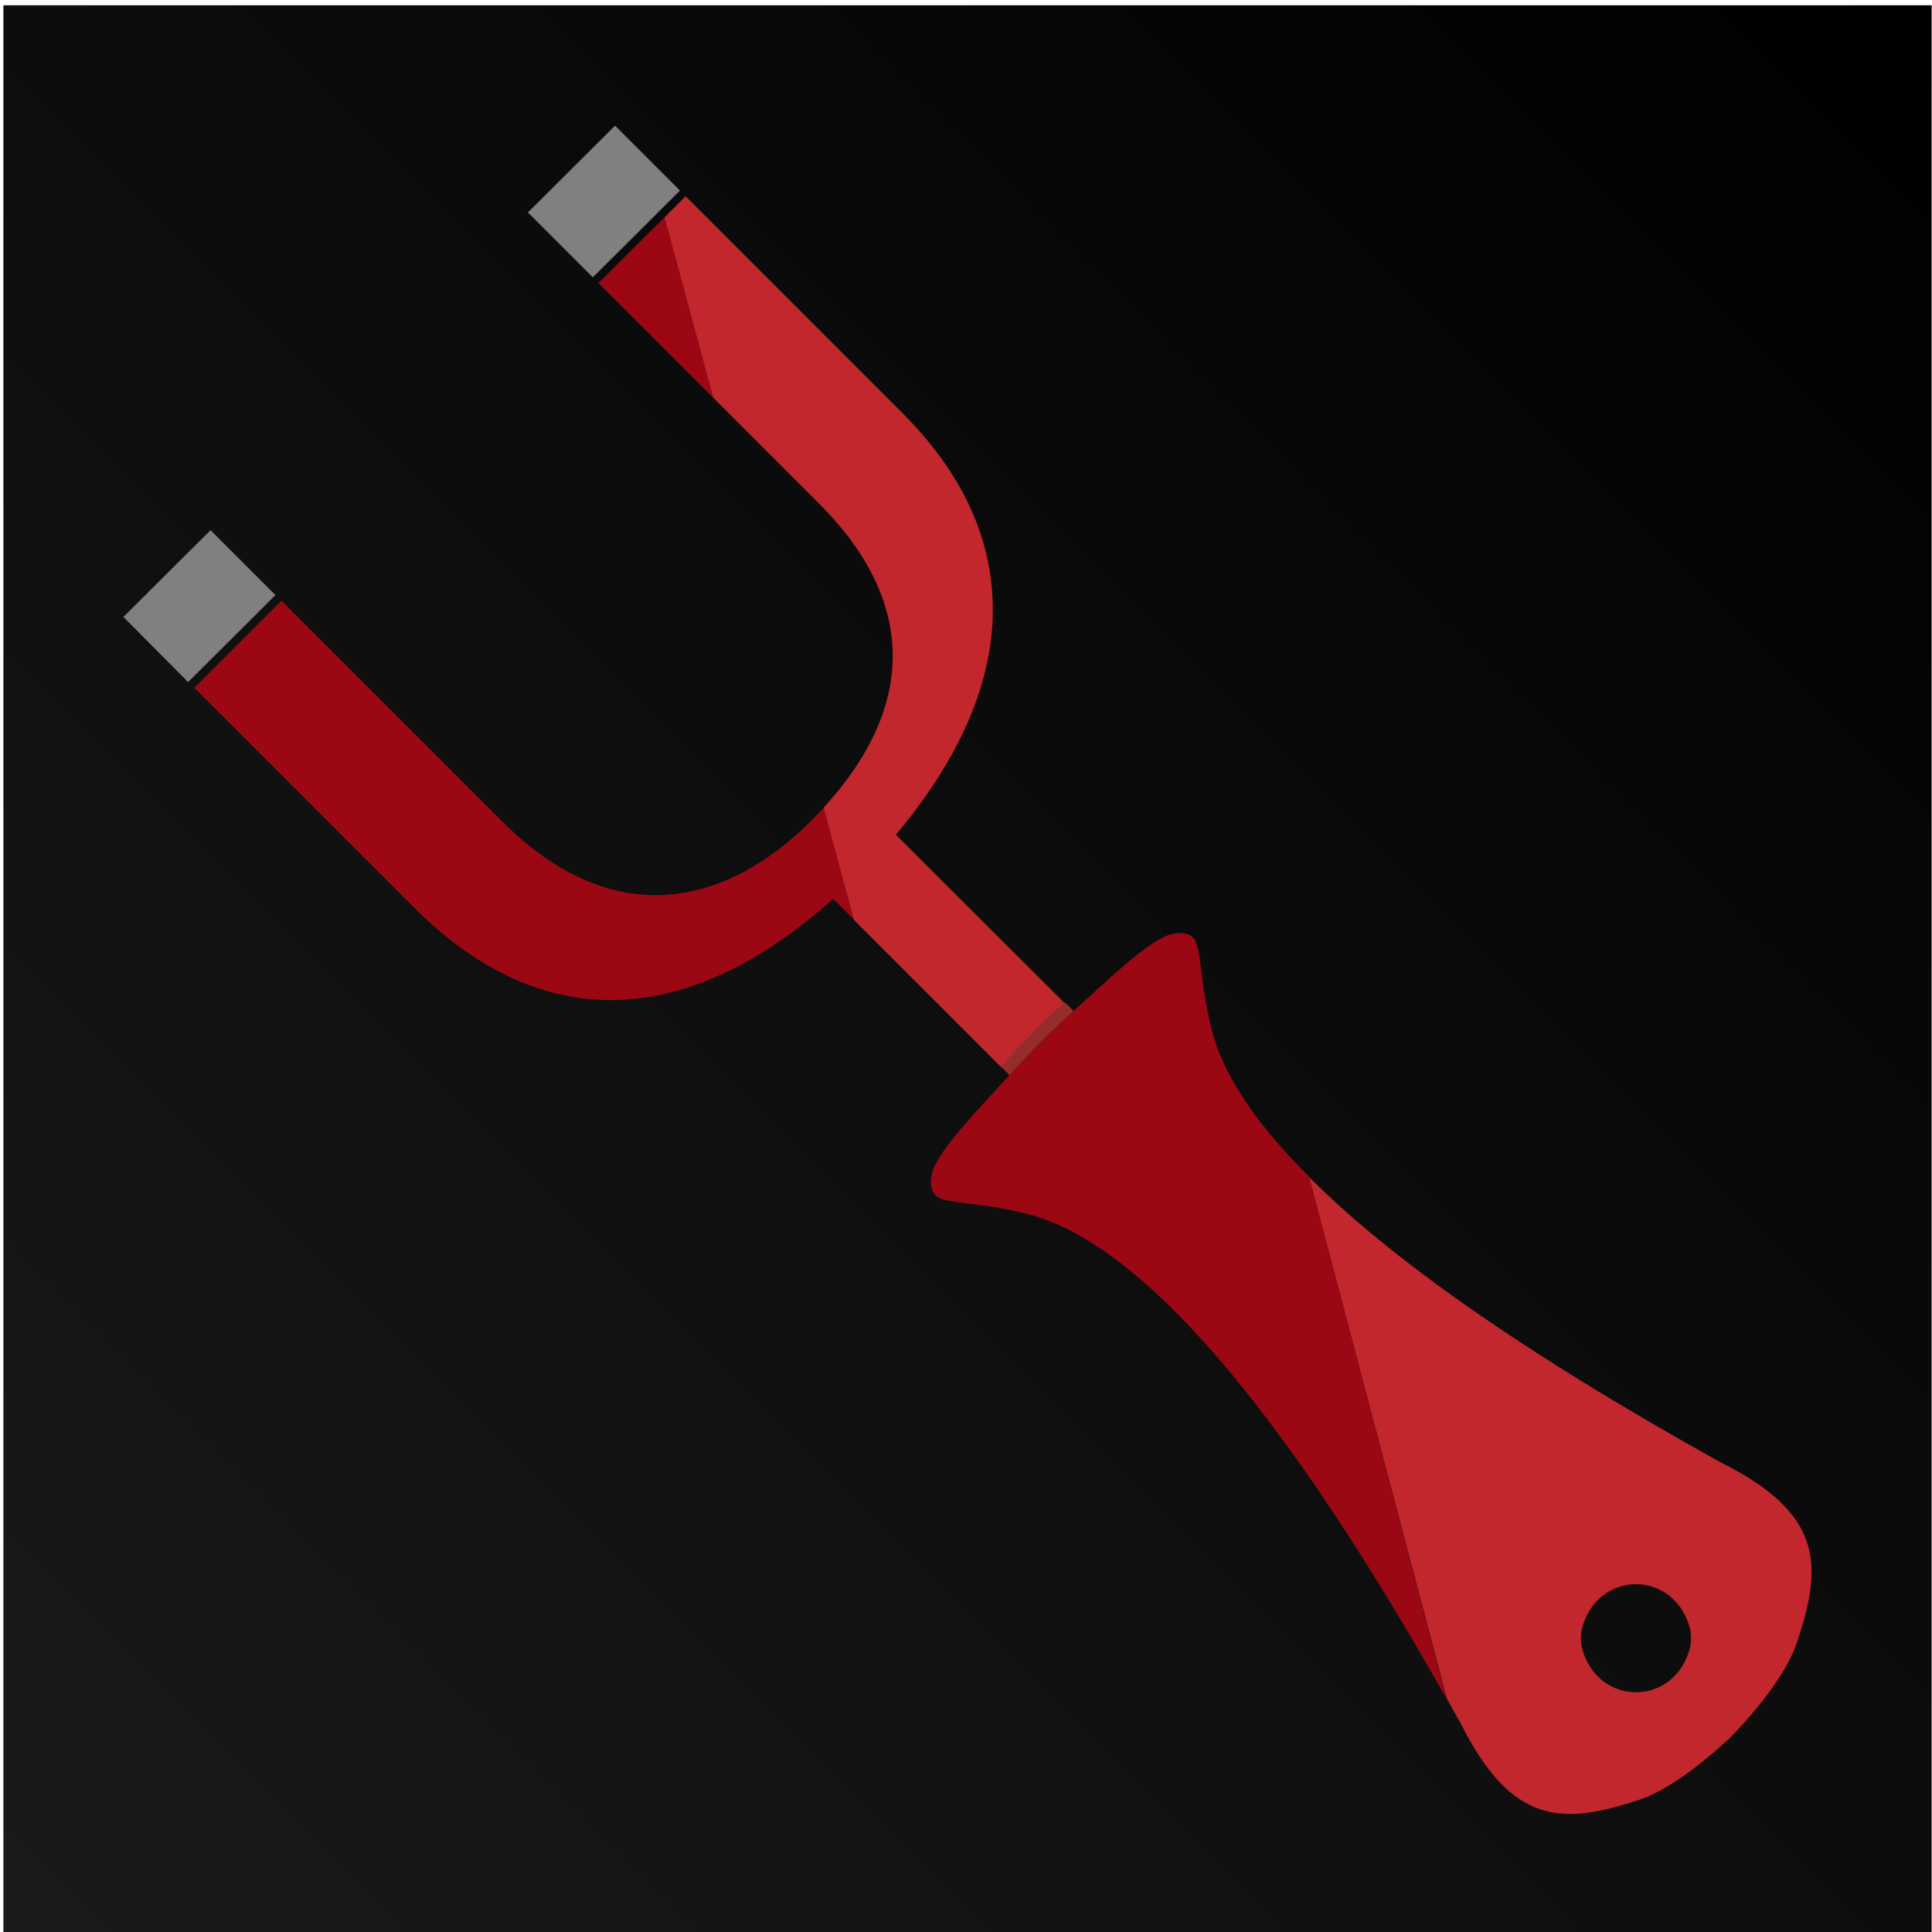
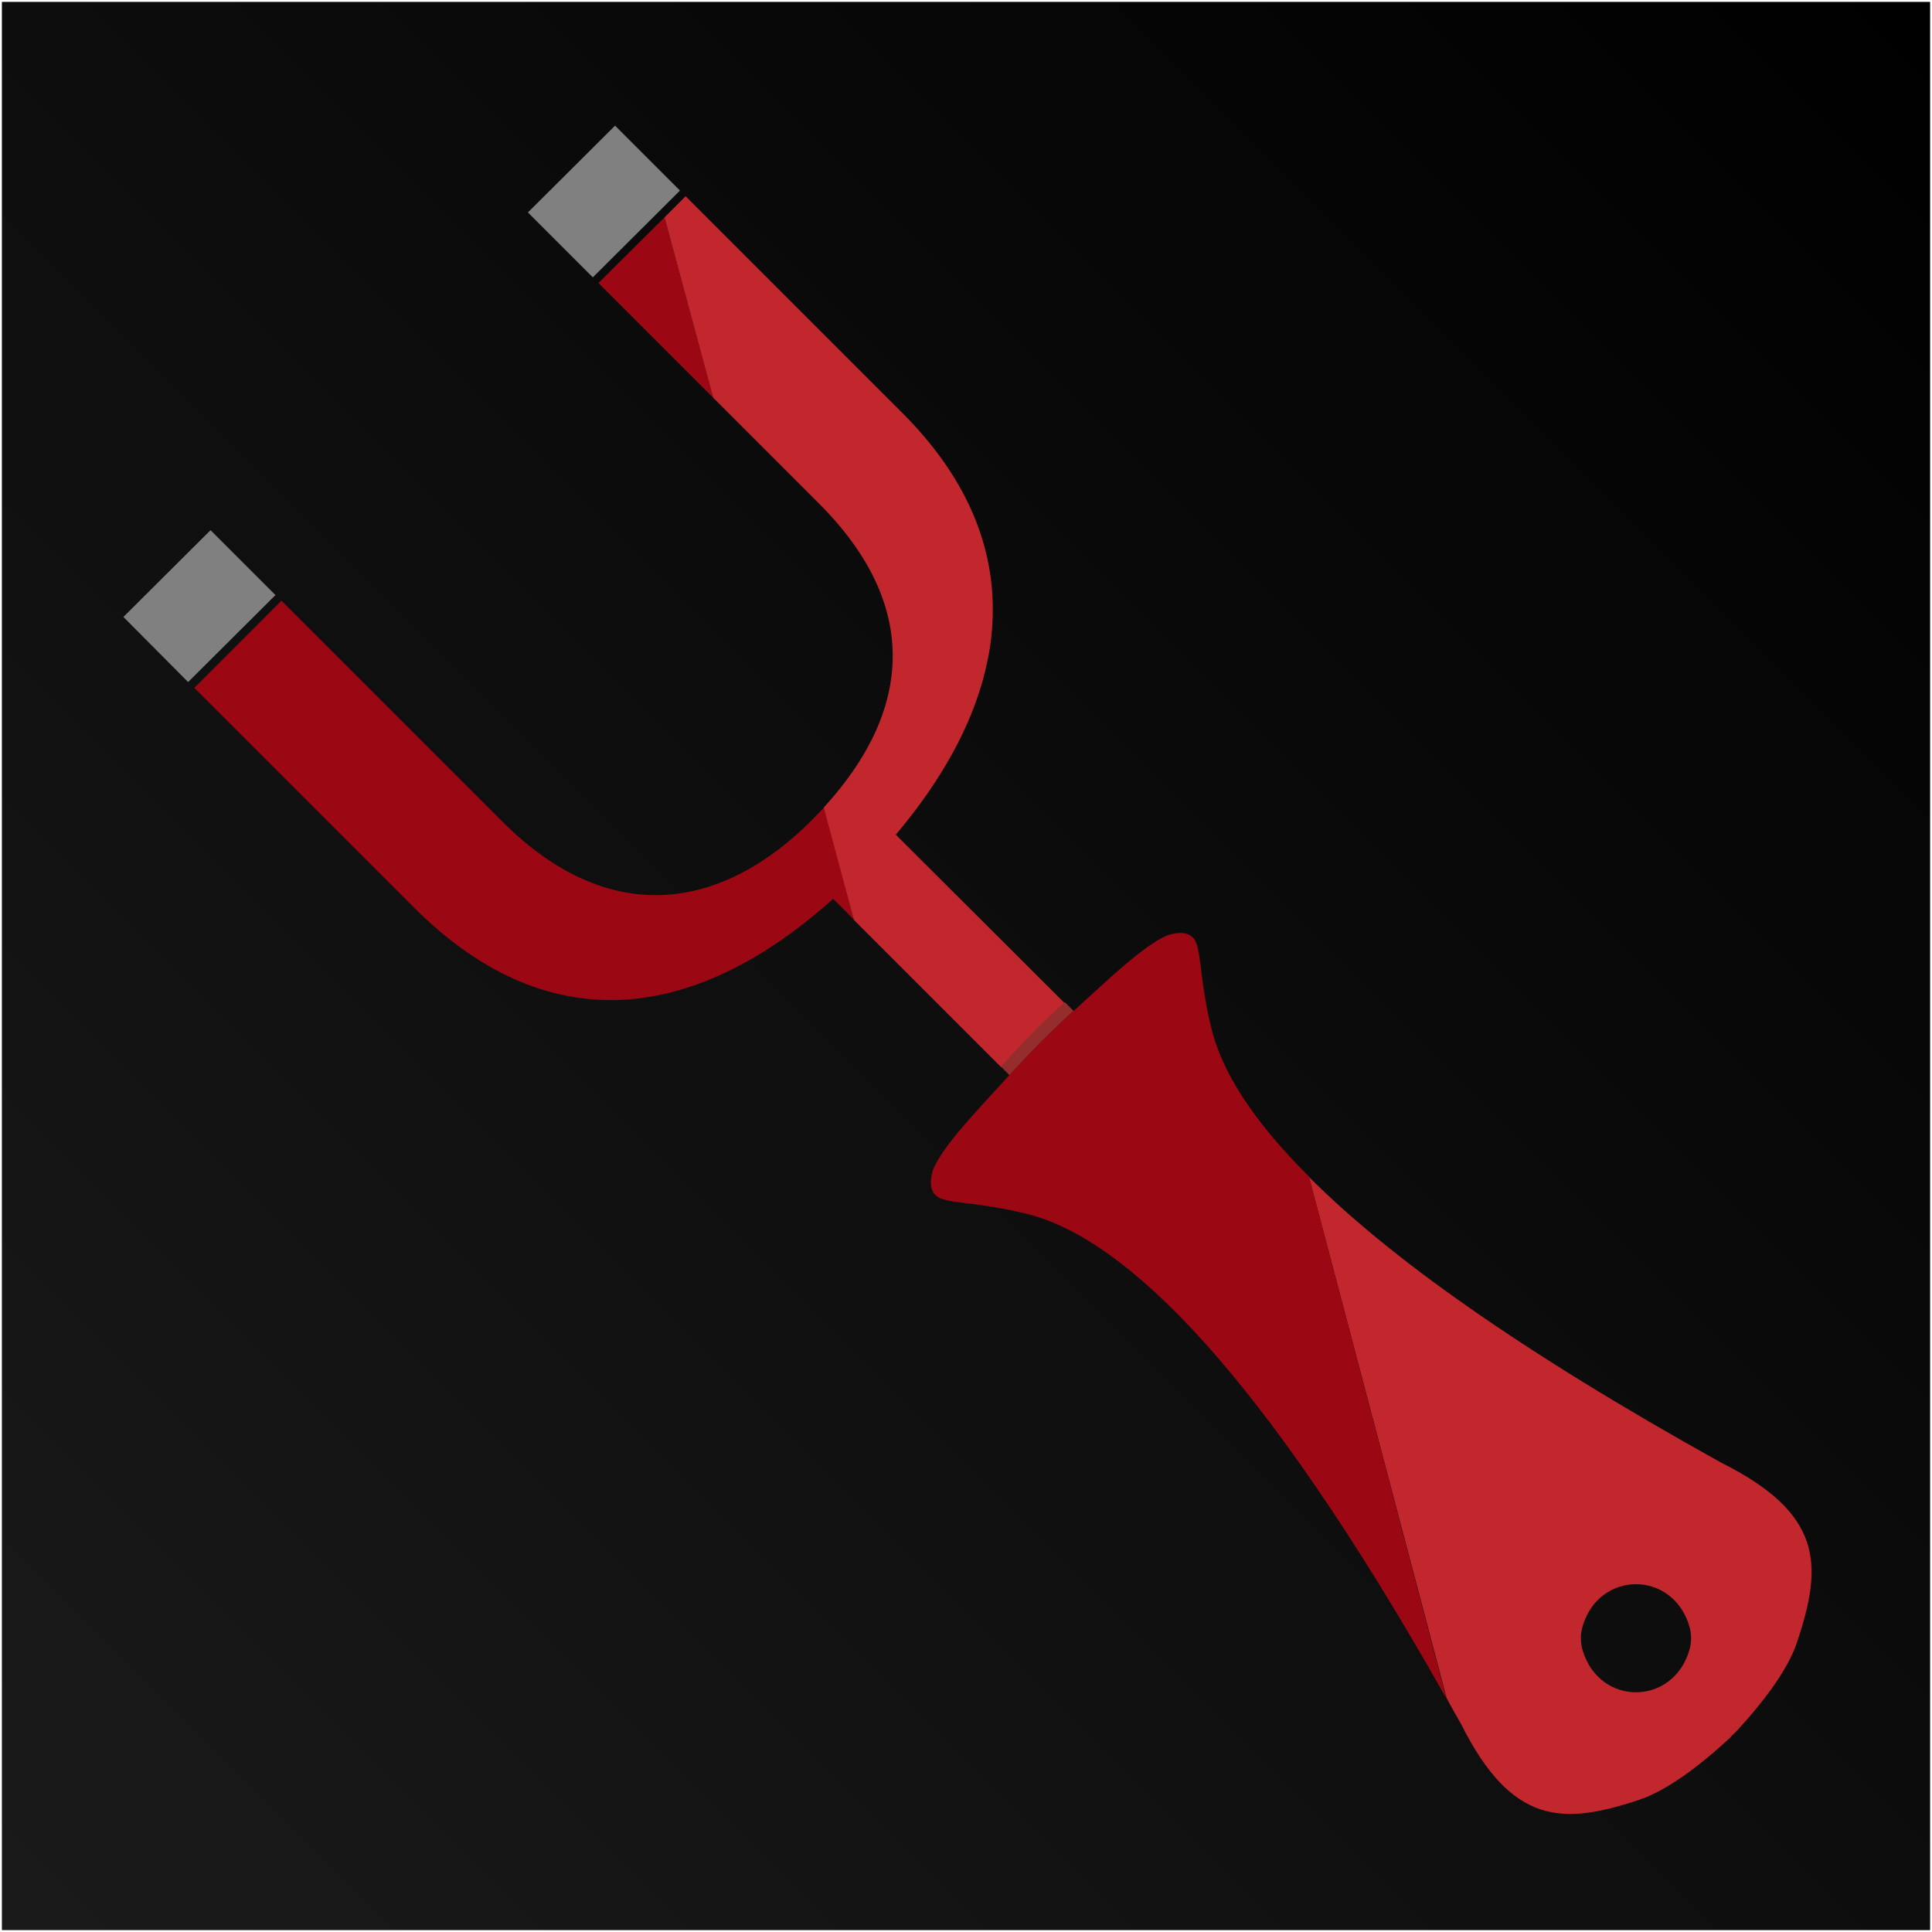
<svg xmlns="http://www.w3.org/2000/svg" version="1.1" id="Layer_1" x="0px" y="0px" viewBox="0 0 512 512" style="enable-background:new 0 0 512 512;" xml:space="preserve">
  <style type="text/css">
	.st0{fill:url(#SVGID_1_);}
	.st1{fill:none;}
	.st2{fill:#808080;}
	.st3{fill:#C1272D;}
	.st4{fill:#9B0813;}
	.st5{fill:#952D2D;}
</style>
-   <linearGradient id="SVGID_1_" gradientUnits="userSpaceOnUse" x1="4.881" y1="508.452" x2="510.966" y2="2.368">
+   <linearGradient id="SVGID_1_" gradientUnits="userSpaceOnUse" x1="4.464" y1="6.464" x2="510.549" y2="512.549" gradientTransform="matrix(1 0 0 -1 0 514)">
    <stop offset="0" style="stop-color:#1A1A1A" />
    <stop offset="1" style="stop-color:#000000" />
  </linearGradient>
-   <rect x="0.9" y="1.4" class="st0" width="511" height="511" />
+   <rect x="0.5" y="0.5" class="st0" width="511" height="511" />
  <g>
    <path class="st1" d="M419.4,431c-0.6,2.1-0.6,4.3,0,6.3c4.4,14.9,23.9,14.9,28.3,0c0.6-2.1,0.6-4.3,0-6.3   C443.3,416.1,423.8,416.1,419.4,431z" />
-     <polygon class="st2" points="49.9,180.7 73,157.7 55.8,140.5 32.7,163.5 49.9,180.8 49.9,180.7  " />
+     <polygon class="st2" points="49.9,180.7 73,157.7 55.8,140.5 32.7,163.5 49.9,180.8  " />
    <polygon class="st2" points="139.9,56.3 157.1,73.5 180.2,50.5 180.2,50.5 180.2,50.5 163,33.3  " />
    <path class="st3" d="M456.1,387.6c-53.3-29.6-88.2-54.6-109.2-75.7l36.5,138.2c1.2,2.2,2.4,4.4,3.7,6.6c13.5,27,27,27,47.2,20.3   c7.3-2.4,16-8.9,24.1-16.4c0.3-0.3,0.5-0.5,0.7-0.8c0.3-0.2,0.5-0.5,0.8-0.7c7.5-8.1,14-16.7,16.4-24.1   C483.1,414.6,483.1,401.1,456.1,387.6z M447.7,437.3c-4.4,14.9-23.9,14.9-28.3,0c-0.6-2.1-0.6-4.3,0-6.3c4.4-14.9,23.9-14.9,28.3,0   C448.3,433,448.3,435.2,447.7,437.3z" />
    <path class="st4" d="M383.3,450.1c-48.7-86.3-84.7-121.8-111.1-128.4c-12.1-3-19.4-2.7-22.9-4.1c-2.5-1-3.2-3.5-2.1-7.4   c2.2-6.2,13-17.2,19.5-24.4c0.2-0.3,0.5-0.5,0.7-0.8c2.8-3,5.5-5.9,8.2-8.6c0,0,0,0,0.1-0.1s0,0,0.1-0.1c2.7-2.7,5.5-5.4,8.6-8.2   c0.3-0.2,0.5-0.5,0.8-0.7c7.2-6.5,18.2-17.2,24.4-19.5c3.9-1.2,6.5-0.4,7.4,2.1c1.4,3.5,1.1,10.9,4.1,22.9   c2.8,11.2,10.8,24.1,25.8,39L383.3,450.1z" />
    <path class="st1" d="M261.1,177.7l0.3-0.3l-0.2-0.2C261.2,177.3,261.1,177.5,261.1,177.7C261.1,177.6,261.1,177.7,261.1,177.7z" />
-     <rect x="51.4" y="182.3" transform="matrix(0.7071 -0.7071 0.7071 0.7071 -113.8099 89.7437)" class="st3" width="0" height="0" />
-     <rect x="181.7" y="52" transform="matrix(0.7071 -0.7071 0.7071 0.7071 16.4617 143.704)" class="st3" width="0" height="0" />
+     <polygon class="st3" points="51.4,182.3 51.4,182.3 51.4,182.3  " />
+     <polygon class="st3" points="181.7,52 181.7,52 181.7,52  " />
    <path class="st1" d="M215.7,218.1c26.2-26.2,30.2-55.8,1.4-84.6l-59.7-59.7L140,56.4l-84.1,84.1L73.3,158l59.7,59.7   C162.2,246.9,192.2,241.7,215.7,218.1z" />
    <polygon class="st4" points="189,105.4 158.6,75 176.1,57.6  " />
    <path class="st4" d="M226.3,243.7l-5.5-5.5c-34.6,31-74,39.4-111.2,2.2l-58.1-58.1l23.1-23.1l58.5,58.5c28.7,28.7,58.4,23.3,82-0.3   c1.1-1.1,2.2-2.3,3.3-3.4L226.3,243.7z" />
-     <path class="st3" d="M282.2,265.9l-16.9,16.9l-39-39l-8-29.8c23.2-25.3,25.9-53.3-1.1-80.4L189,105.4l-12.9-47.8l5.6-5.6l57.4,57.4   c16.7,16.7,24,34.3,24,52.1c0,5.3-0.6,10.5-1.9,15.8h0c0,0.1-0.1,0.3-0.1,0.4c0,0,0,0.1,0,0.1c-3.6,14.8-11.9,29.4-23.7,43.4   c0,0,0,0,0,0L282.2,265.9z" />
-     <polygon class="st3" points="51.4,182.3 74.3,159.4 74.5,159.2 74.5,159.2 51.4,182.3  " />
+     <path class="st3" d="M282.2,265.9l-16.9,16.9l-39-39l-8-29.8c23.2-25.3,25.9-53.3-1.1-80.4L189,105.4l-12.9-47.8l5.6-5.6l57.4,57.4   c16.7,16.7,24,34.3,24,52.1c0,5.3-0.6,10.5-1.9,15.8l0,0c0,0.1-0.1,0.3-0.1,0.4v0.1c-3.6,14.8-11.9,29.4-23.7,43.4l0,0L282.2,265.9   z" />
+     <polygon class="st3" points="51.4,182.3 74.3,159.4 74.5,159.2 74.5,159.2  " />
    <polygon class="st3" points="158.8,74.8 181.7,52 181.7,52 158.6,75 158.6,75  " />
    <path class="st3" d="M261.1,177.6c0-0.1,0.1-0.3,0.1-0.4l0,0C261.2,177.3,261.1,177.5,261.1,177.6z" />
-     <polygon class="st3" points="74.5,159.2 74.3,159.4 51.4,182.3 51.4,182.3 74.5,159.2  " />
+     <polygon class="st3" points="74.5,159.2 74.3,159.4 51.4,182.3 51.4,182.3  " />
    <polygon class="st3" points="158.8,74.8 158.6,75 158.6,75 181.7,52 181.7,52  " />
    <line class="st1" x1="265.3" y1="282.7" x2="265.3" y2="282.7" />
    <line class="st1" x1="282.1" y1="265.8" x2="282.2" y2="265.9" />
    <path class="st5" d="M265.3,282.7L265.3,282.7l2.2,2.2c2.8-3,5.5-5.9,8.2-8.6l0,0c0,0,0,0,0.1-0.1c0,0,0,0,0.1-0.1l0,0   c2.7-2.7,5.5-5.4,8.6-8.2l-2.2-2.2l-0.1-0.1C275.8,271,267.4,280.2,265.3,282.7z" />
  </g>
  <path class="st1" d="M256.4,256.9" />
</svg>
